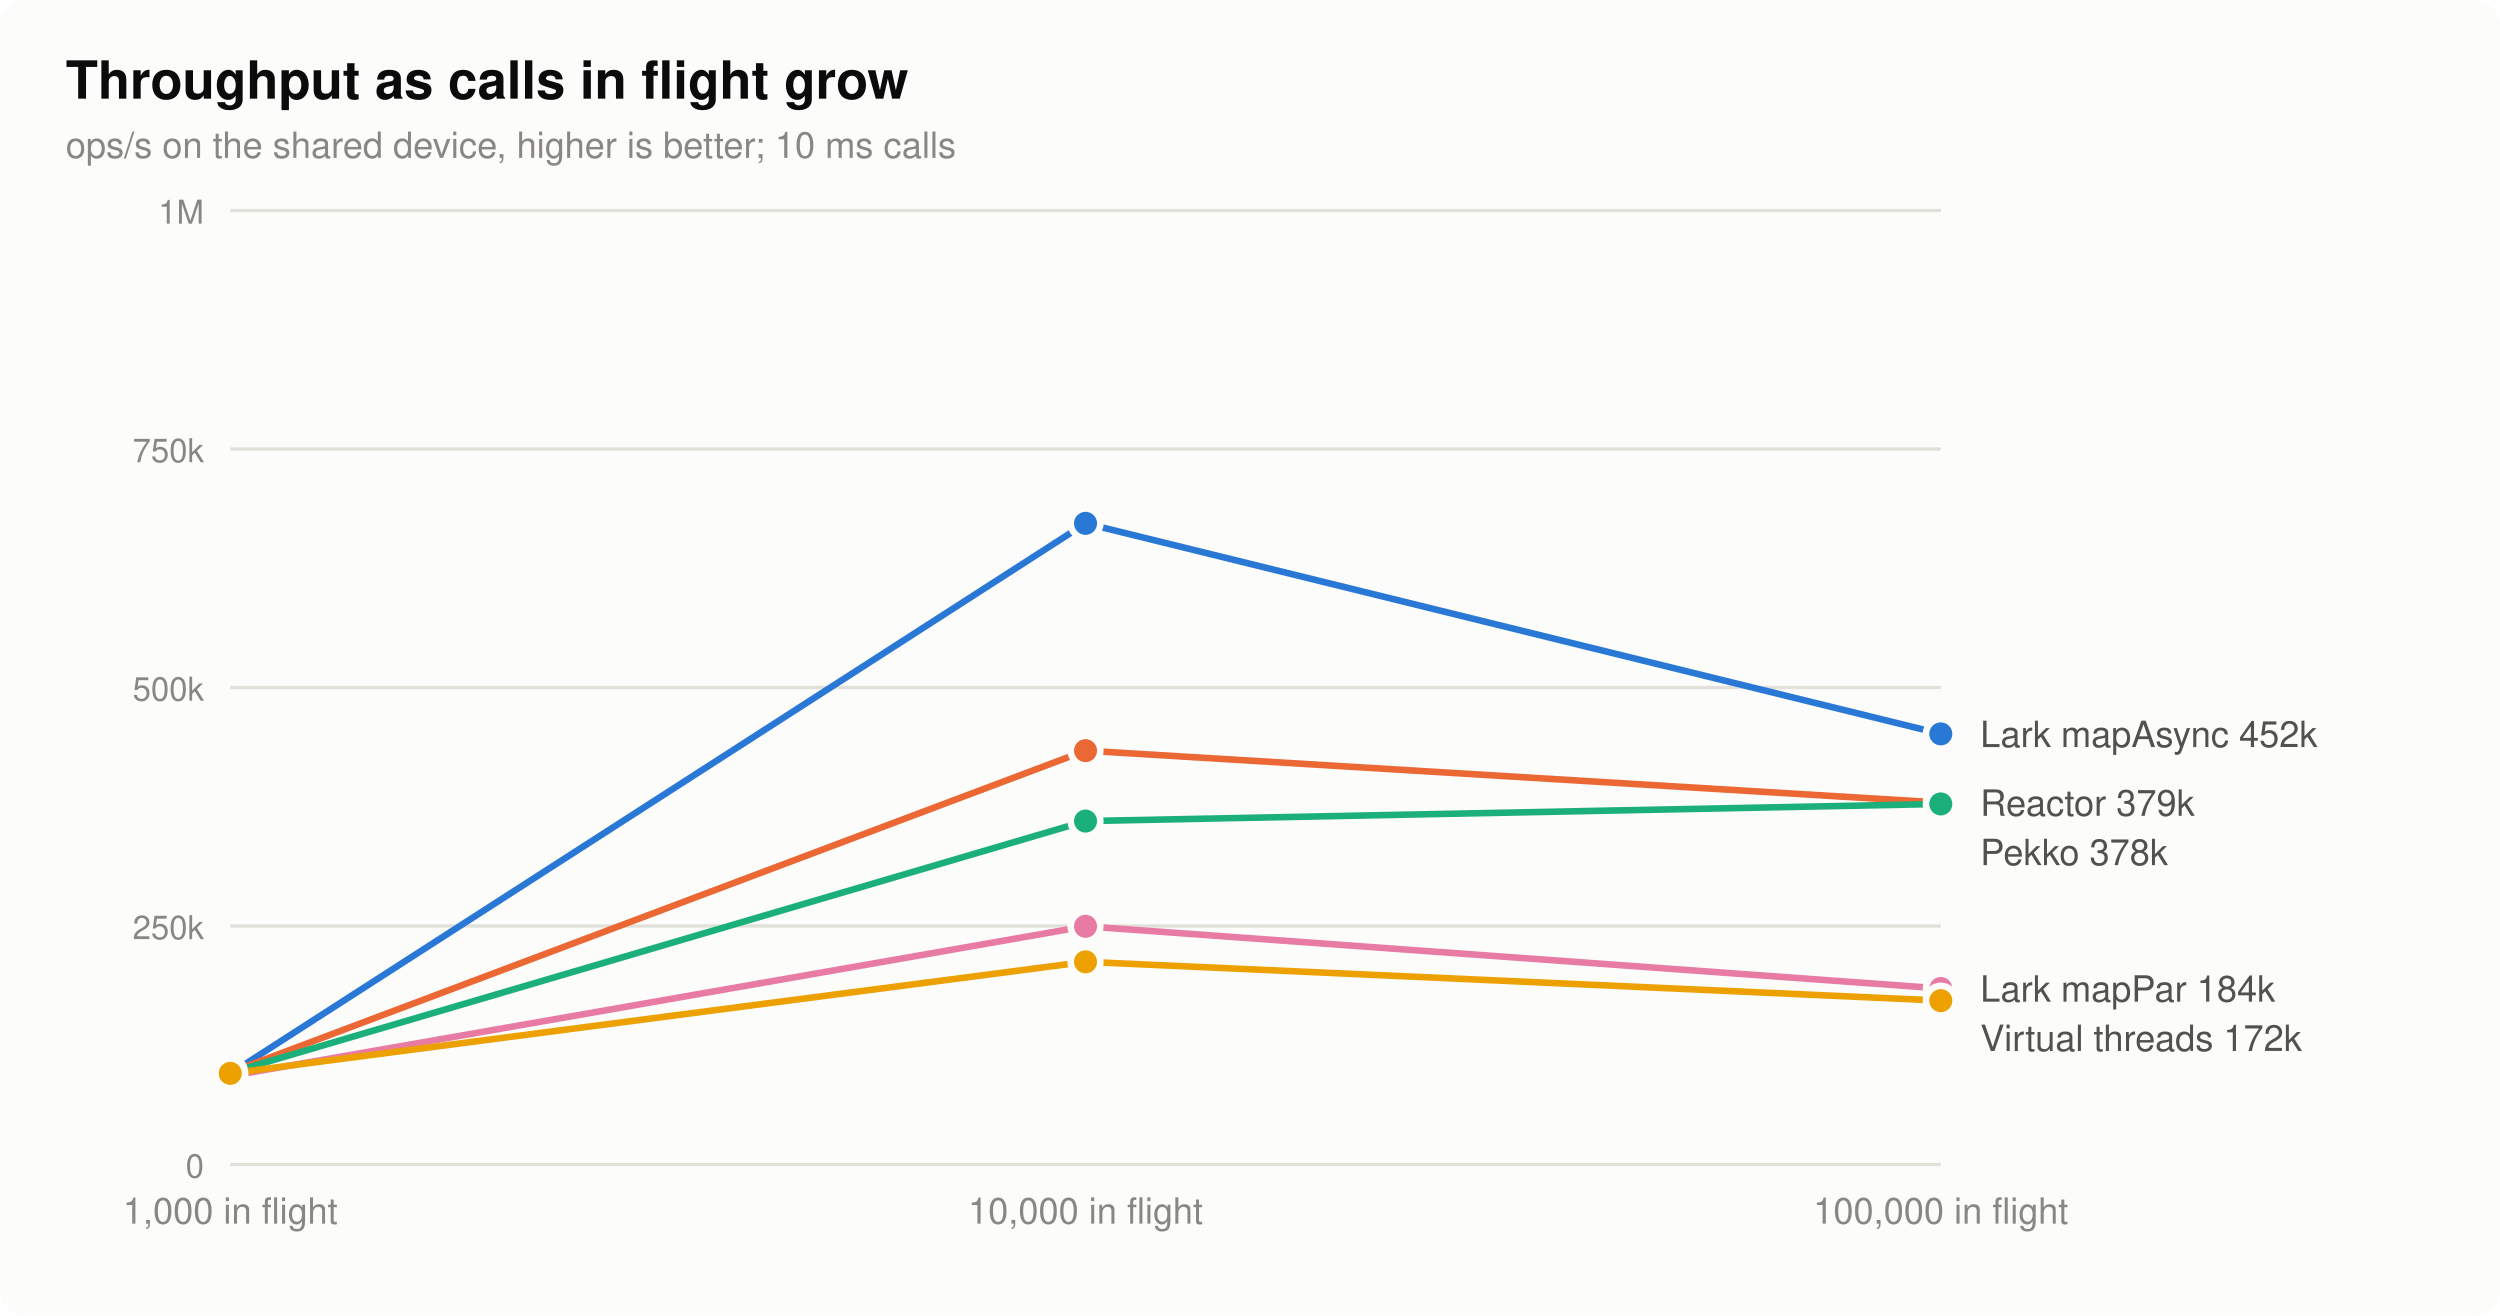
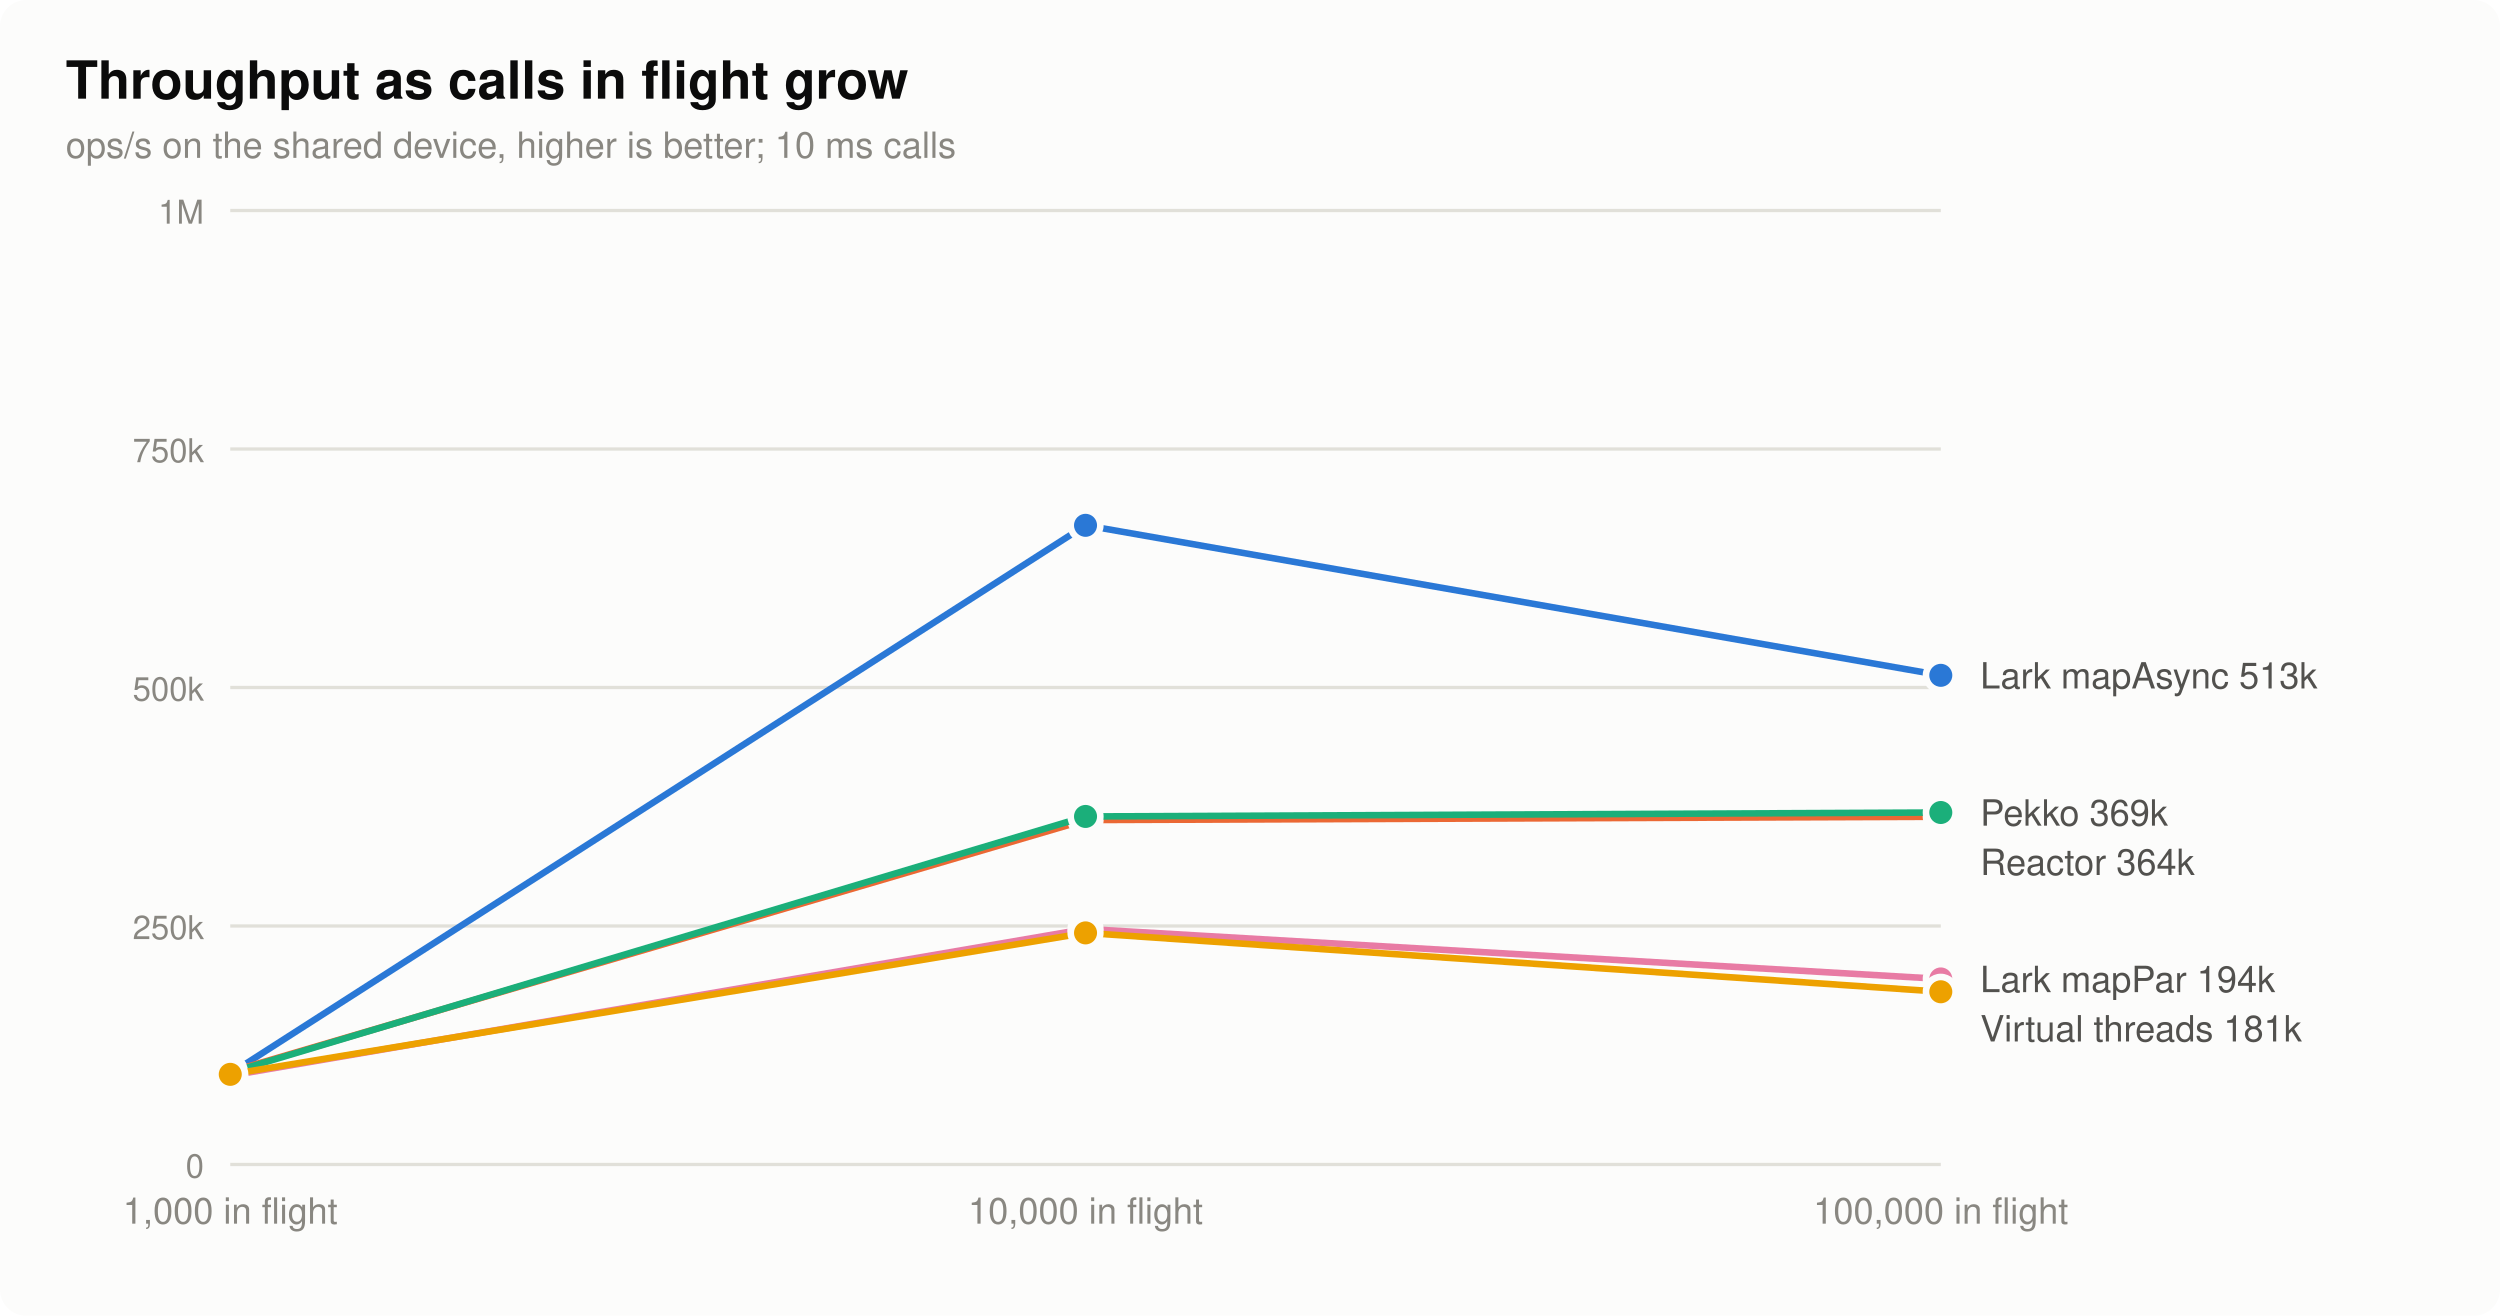
<svg xmlns="http://www.w3.org/2000/svg" width="760" height="400" viewBox="0 0 760 400" role="img" aria-labelledby="t d">
  <style>
text { font-family: -apple-system, BlinkMacSystemFont, "Segoe UI", Helvetica, Arial, sans-serif; }
.bg { fill: #fcfcfb; } .t1 { fill: #0b0b0b; } .t2 { fill: #52514e; } .mu { fill: #898781; }
.grid { stroke: #e1e0d9; stroke-width: 1; } .axis { stroke: #c3c2b7; stroke-width: 1; }
.lark { fill: #2a78d6; } .reactor { fill: #eb6834; } .pekko { fill: #1baf7a; } .vt { fill: #eda100; } .alt { fill: #e87ba4; }
.lark-s { stroke: #2a78d6; } .reactor-s { stroke: #eb6834; } .pekko-s { stroke: #1baf7a; } .vt-s { stroke: #eda100; } .alt-s { stroke: #e87ba4; }
.ring { stroke: #fcfcfb; stroke-width: 2; }
@media (prefers-color-scheme: dark) {
  .bg { fill: #1a1a19; } .t1 { fill: #f0efec; } .t2 { fill: #c3c2b7; } .mu { fill: #898781; }
  .grid { stroke: #2c2c2a; } .axis { stroke: #383835; }
  .lark { fill: #3987e5; } .reactor { fill: #d95926; } .pekko { fill: #199e70; } .vt { fill: #c98500; } .alt { fill: #d55181; }
  .lark-s { stroke: #3987e5; } .reactor-s { stroke: #d95926; } .pekko-s { stroke: #199e70; } .vt-s { stroke: #c98500; } .alt-s { stroke: #d55181; }
  .ring { stroke: #1a1a19; }
}
</style>
  <rect class="bg" width="760" height="400" rx="8" />
  <text x="20.0" y="30.0" class="t1" font-size="16" text-anchor="start" font-weight="600">Throughput as calls in flight grow</text>
  <text x="20.0" y="48.0" class="mu" font-size="11" text-anchor="start" font-weight="normal">ops/s on the shared device, higher is better; 10 ms calls</text>
  <line class="grid" x1="70" y1="354.0" x2="590" y2="354.0" />
  <text x="62.0" y="358.0" class="mu" font-size="10" text-anchor="end" font-weight="normal">0</text>
  <line class="grid" x1="70" y1="281.5" x2="590" y2="281.5" />
  <text x="62.0" y="285.5" class="mu" font-size="10" text-anchor="end" font-weight="normal">250k</text>
  <line class="grid" x1="70" y1="209.0" x2="590" y2="209.0" />
  <text x="62.0" y="213.0" class="mu" font-size="10" text-anchor="end" font-weight="normal">500k</text>
  <line class="grid" x1="70" y1="136.5" x2="590" y2="136.5" />
  <text x="62.0" y="140.5" class="mu" font-size="10" text-anchor="end" font-weight="normal">750k</text>
  <line class="grid" x1="70" y1="64.0" x2="590" y2="64.0" />
  <text x="62.0" y="68.0" class="mu" font-size="10" text-anchor="end" font-weight="normal">1M</text>
  <text x="70.0" y="372.0" class="mu" font-size="11" text-anchor="middle" font-weight="normal">1,000 in flight</text>
  <text x="330.0" y="372.0" class="mu" font-size="11" text-anchor="middle" font-weight="normal">10,000 in flight</text>
  <text x="590.0" y="372.0" class="mu" font-size="11" text-anchor="middle" font-weight="normal">100,000 in flight</text>
-   <polyline class="lark-s" fill="none" stroke-width="2" points="70.0,326.4 330.0,159.1 590.0,223.1" />
+   <polyline class="lark-s" fill="none" stroke-width="2" points="70.0,326.4 330.0,159.7 590.0,205.3" />
  <circle class="lark ring" cx="70.0" cy="326.4" r="4.5" />
-   <circle class="lark ring" cx="330.0" cy="159.1" r="4.5" />
-   <circle class="lark ring" cx="590.0" cy="223.1" r="4.5" />
-   <polyline class="reactor-s" fill="none" stroke-width="2" points="70.0,326.0 330.0,228.2 590.0,244.0" />
-   <circle class="reactor ring" cx="70.0" cy="326.0" r="4.5" />
-   <circle class="reactor ring" cx="330.0" cy="228.2" r="4.5" />
-   <circle class="reactor ring" cx="590.0" cy="244.0" r="4.5" />
-   <polyline class="pekko-s" fill="none" stroke-width="2" points="70.0,326.1 330.0,249.6 590.0,244.4" />
+   <circle class="lark ring" cx="330.0" cy="159.7" r="4.5" />
+   <circle class="lark ring" cx="590.0" cy="205.3" r="4.5" />
+   <polyline class="reactor-s" fill="none" stroke-width="2" points="70.0,325.8 330.0,249.3 590.0,248.3" />
+   <circle class="reactor ring" cx="70.0" cy="325.8" r="4.5" />
+   <circle class="reactor ring" cx="330.0" cy="249.3" r="4.5" />
+   <circle class="reactor ring" cx="590.0" cy="248.3" r="4.5" />
+   <polyline class="pekko-s" fill="none" stroke-width="2" points="70.0,326.1 330.0,248.2 590.0,247.0" />
  <circle class="pekko ring" cx="70.0" cy="326.1" r="4.5" />
-   <circle class="pekko ring" cx="330.0" cy="249.6" r="4.5" />
-   <circle class="pekko ring" cx="590.0" cy="244.4" r="4.5" />
-   <polyline class="alt-s" fill="none" stroke-width="2" points="70.0,327.1 330.0,281.6 590.0,300.5" />
-   <circle class="alt ring" cx="70.0" cy="327.1" r="4.5" />
-   <circle class="alt ring" cx="330.0" cy="281.6" r="4.5" />
-   <circle class="alt ring" cx="590.0" cy="300.5" r="4.5" />
-   <polyline class="vt-s" fill="none" stroke-width="2" points="70.0,326.3 330.0,292.4 590.0,304.2" />
-   <circle class="vt ring" cx="70.0" cy="326.3" r="4.5" />
-   <circle class="vt ring" cx="330.0" cy="292.4" r="4.5" />
-   <circle class="vt ring" cx="590.0" cy="304.2" r="4.5" />
-   <text x="602.0" y="227.1" class="t2" font-size="11" text-anchor="start" font-weight="normal">Lark mapAsync  452k</text>
-   <text x="602.0" y="248.0" class="t2" font-size="11" text-anchor="start" font-weight="normal">Reactor  379k</text>
-   <text x="602.0" y="263.0" class="t2" font-size="11" text-anchor="start" font-weight="normal">Pekko  378k</text>
-   <text x="602.0" y="304.5" class="t2" font-size="11" text-anchor="start" font-weight="normal">Lark mapPar  184k</text>
-   <text x="602.0" y="319.5" class="t2" font-size="11" text-anchor="start" font-weight="normal">Virtual threads  172k</text>
+   <circle class="pekko ring" cx="330.0" cy="248.2" r="4.5" />
+   <circle class="pekko ring" cx="590.0" cy="247.0" r="4.5" />
+   <polyline class="alt-s" fill="none" stroke-width="2" points="70.0,327.0 330.0,282.4 590.0,297.6" />
+   <circle class="alt ring" cx="70.0" cy="327.0" r="4.5" />
+   <circle class="alt ring" cx="330.0" cy="282.4" r="4.5" />
+   <circle class="alt ring" cx="590.0" cy="297.6" r="4.5" />
+   <polyline class="vt-s" fill="none" stroke-width="2" points="70.0,326.6 330.0,283.6 590.0,301.5" />
+   <circle class="vt ring" cx="70.0" cy="326.6" r="4.5" />
+   <circle class="vt ring" cx="330.0" cy="283.6" r="4.5" />
+   <circle class="vt ring" cx="590.0" cy="301.5" r="4.5" />
+   <text x="602.0" y="209.3" class="t2" font-size="11" text-anchor="start" font-weight="normal">Lark mapAsync  513k</text>
+   <text x="602.0" y="251.0" class="t2" font-size="11" text-anchor="start" font-weight="normal">Pekko  369k</text>
+   <text x="602.0" y="266.0" class="t2" font-size="11" text-anchor="start" font-weight="normal">Reactor  364k</text>
+   <text x="602.0" y="301.6" class="t2" font-size="11" text-anchor="start" font-weight="normal">Lark mapPar  194k</text>
+   <text x="602.0" y="316.6" class="t2" font-size="11" text-anchor="start" font-weight="normal">Virtual threads  181k</text>
</svg>
